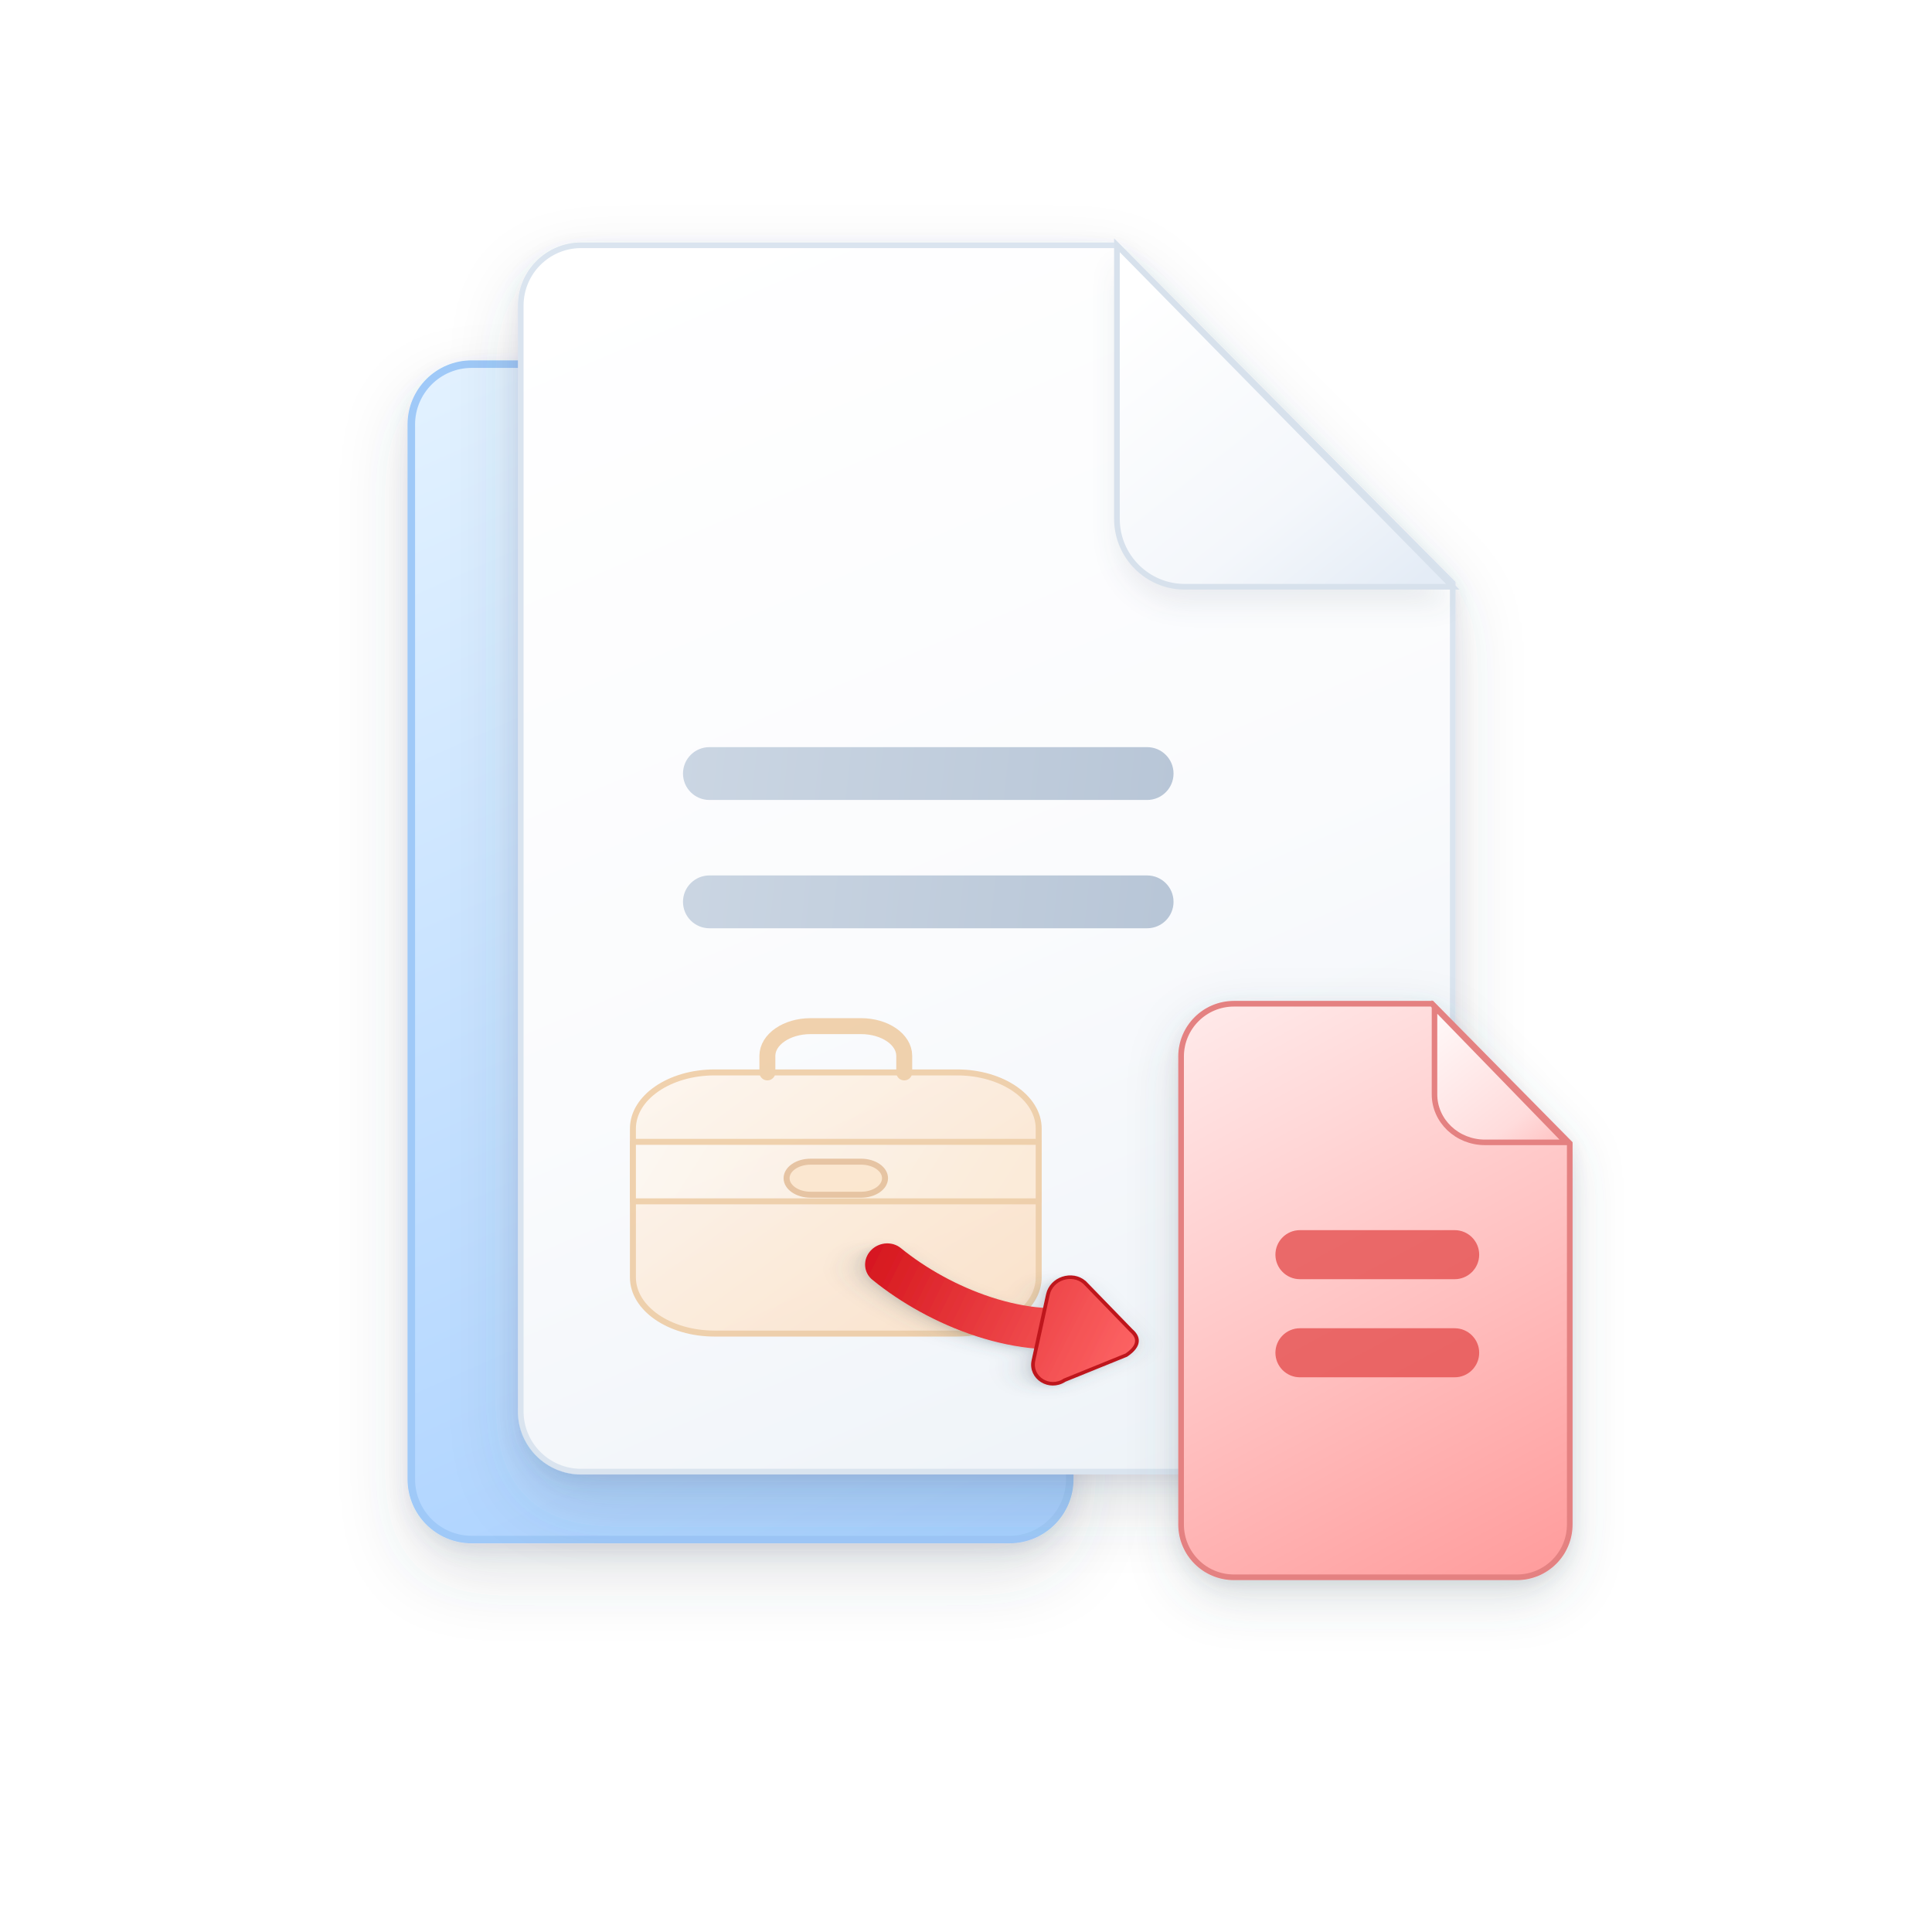
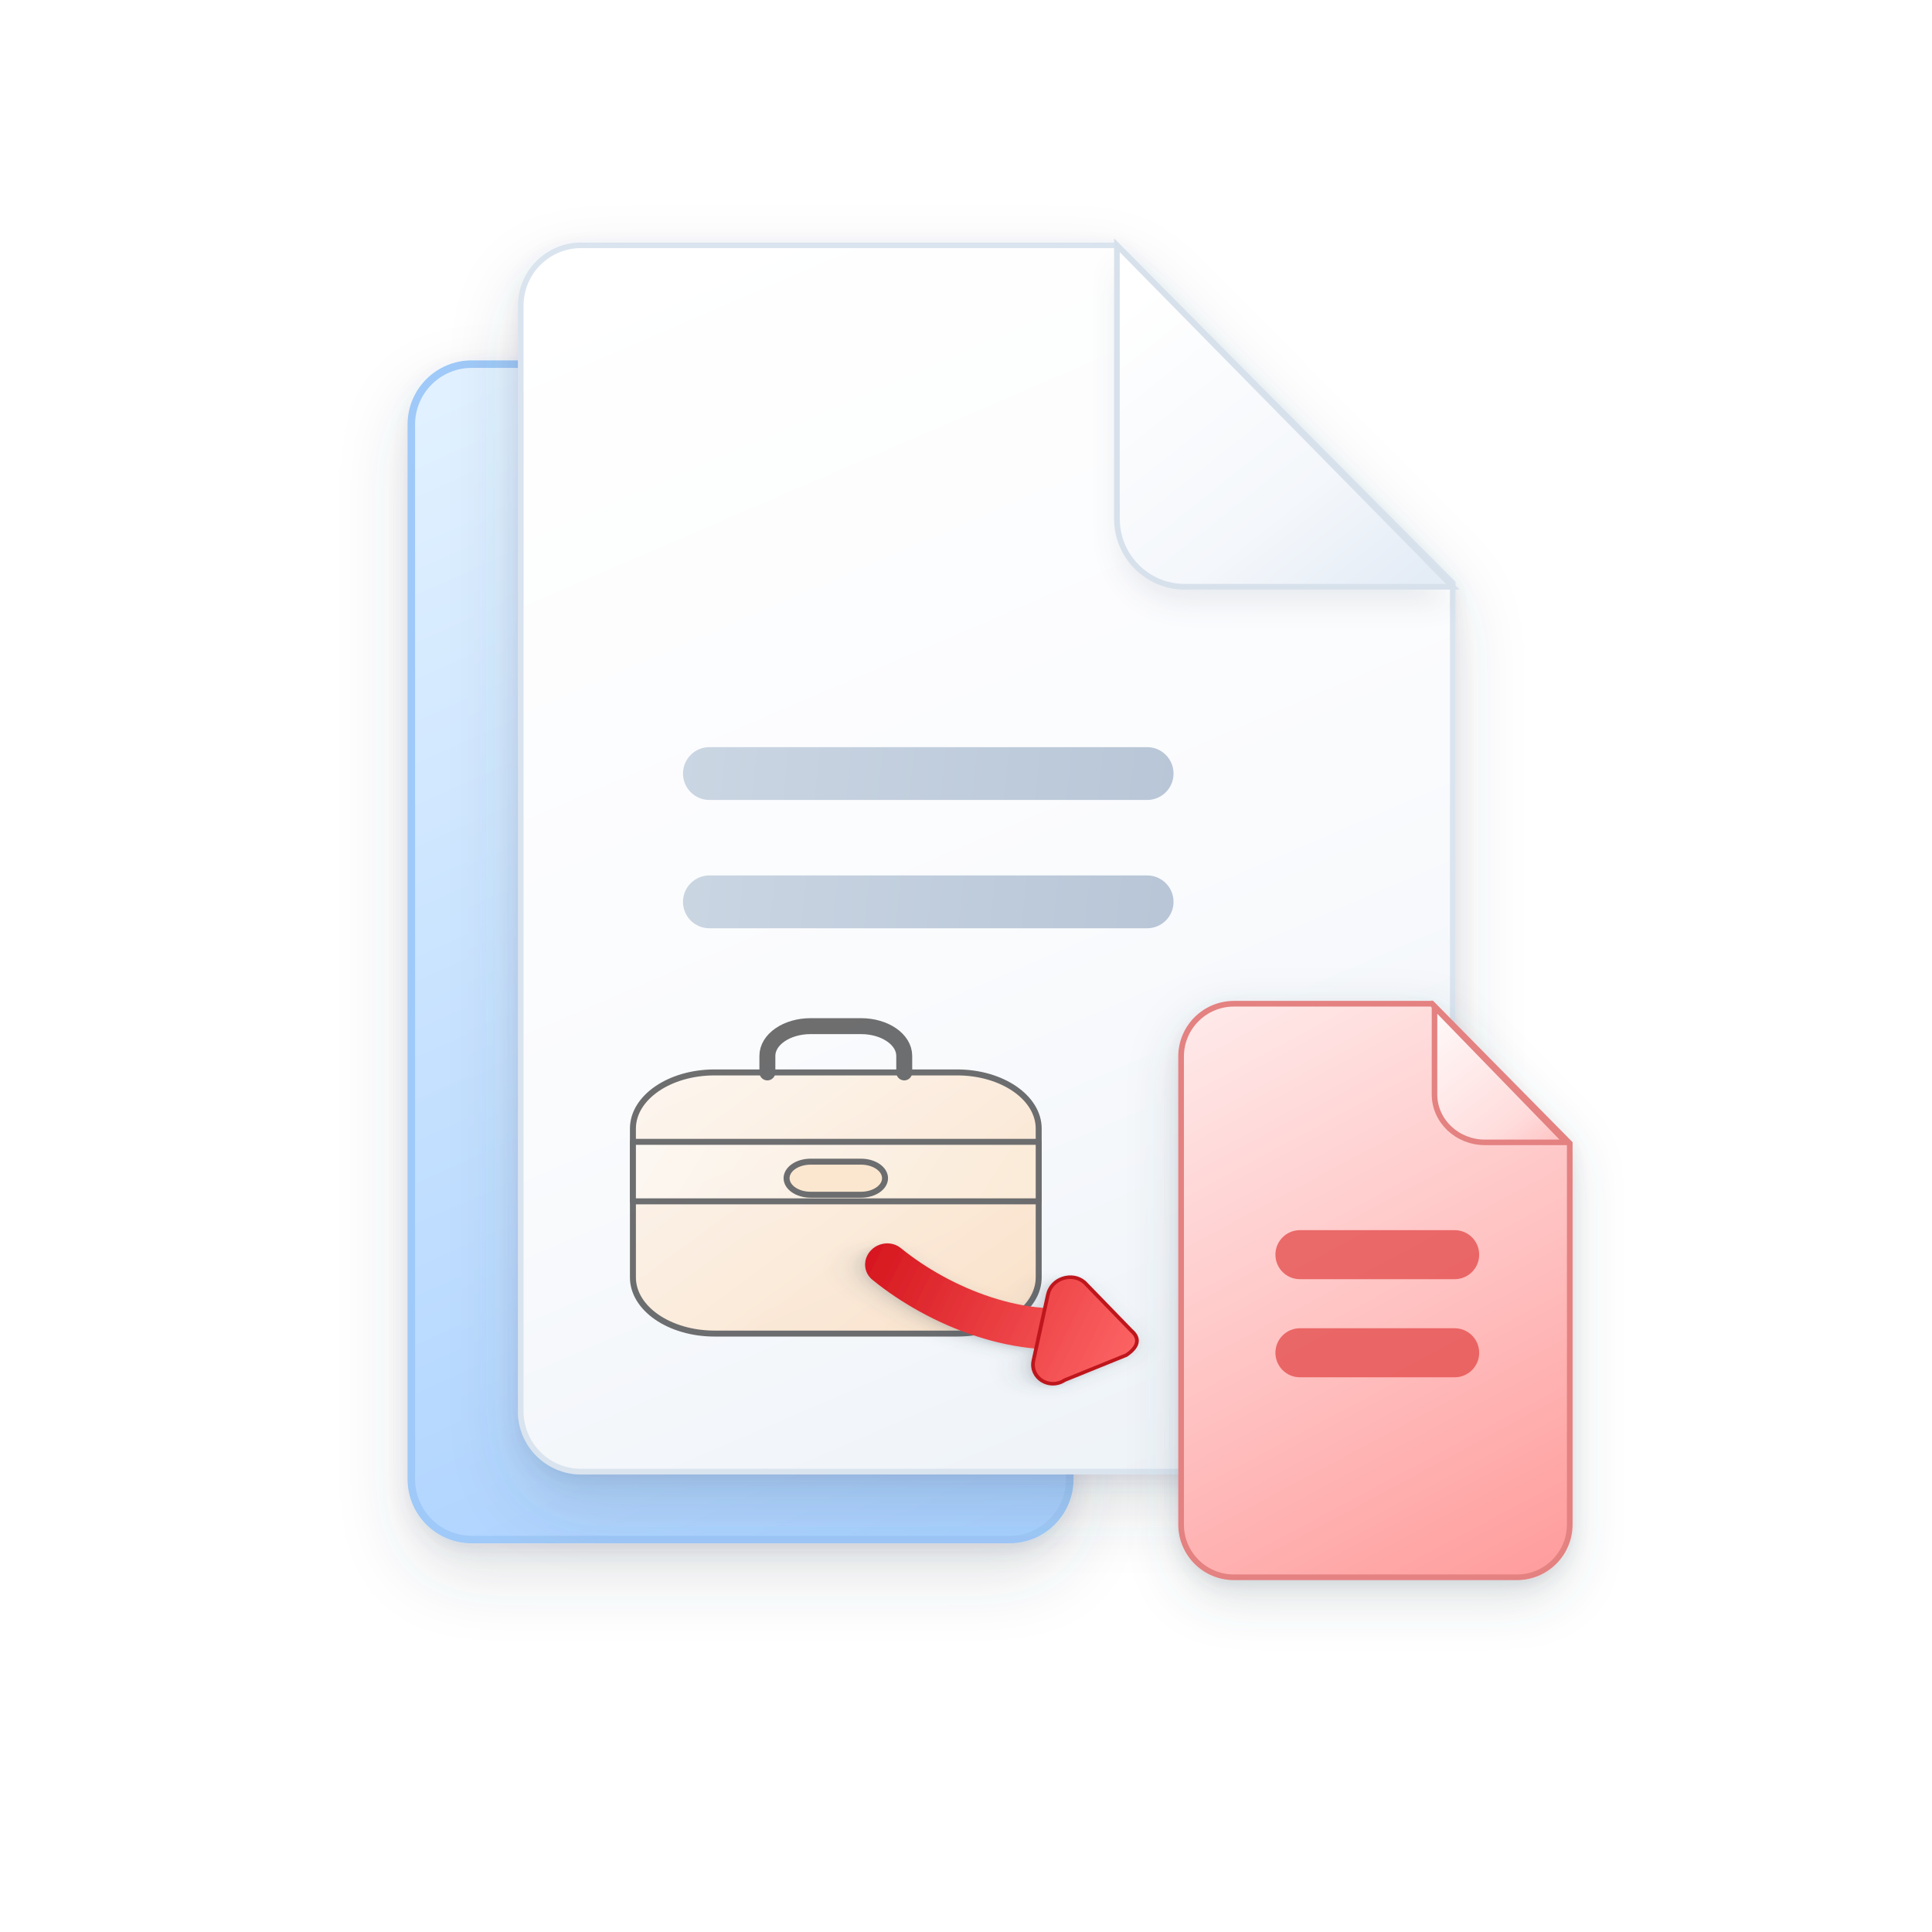
<svg xmlns="http://www.w3.org/2000/svg" xmlns:xlink="http://www.w3.org/1999/xlink" width="1024" height="1024" viewBox="0 0 1024 1024" fill="none" version="1.1" id="svg33">
  <defs id="defs26">
    <filter id="paperShadow" x="-0.164" y="-0.092" width="1.328" height="1.216">
      <feGaussianBlur in="SourceAlpha" stdDeviation="18" result="blur1" id="feGaussianBlur1" />
      <feOffset in="blur1" dx="0" dy="16" result="offset1" id="feOffset1" />
      <feFlood flood-color="#3C4A5C" flood-opacity="0.16" result="flood1" id="feFlood1" />
      <feComposite in="flood1" in2="offset1" operator="in" result="shadow1" id="feComposite1" />
      <feGaussianBlur in="SourceAlpha" stdDeviation="5" result="blur2" id="feGaussianBlur2" />
      <feOffset in="blur2" dx="0" dy="4" result="offset2" id="feOffset2" />
      <feFlood flood-color="#4B5E75" flood-opacity="0.12" result="flood2" id="feFlood2" />
      <feComposite in="flood2" in2="offset2" operator="in" result="shadow2" id="feComposite2" />
      <feMerge id="feMerge4">
        <feMergeNode in="shadow1" id="feMergeNode2" />
        <feMergeNode in="shadow2" id="feMergeNode3" />
        <feMergeNode in="SourceGraphic" id="feMergeNode4" />
      </feMerge>
    </filter>
    <filter id="foldShadow" x="-0.094" y="-0.093" width="1.189" height="1.235">
      <feGaussianBlur in="SourceAlpha" stdDeviation="7" result="blur1" id="feGaussianBlur4" />
      <feOffset in="blur1" dx="0" dy="9" result="offset1" id="feOffset4" />
      <feFlood flood-color="#45576C" flood-opacity="0.22" result="flood1" id="feFlood4" />
      <feComposite in="flood1" in2="offset1" operator="in" result="shadow1" id="feComposite4" />
      <feMerge id="feMerge6">
        <feMergeNode in="shadow1" id="feMergeNode5" />
        <feMergeNode in="SourceGraphic" id="feMergeNode6" />
      </feMerge>
    </filter>
    <filter id="smallShadow" x="-0.205" y="-0.139" width="1.411" height="1.321">
      <feGaussianBlur in="SourceAlpha" stdDeviation="13" result="blur1" id="feGaussianBlur6" />
      <feOffset in="blur1" dx="0" dy="10" result="offset1" id="feOffset6" />
      <feFlood flood-color="#4D5B6A" flood-opacity="0.18" result="flood1" id="feFlood6" />
      <feComposite in="flood1" in2="offset1" operator="in" result="shadow1" id="feComposite6" />
      <feGaussianBlur in="SourceAlpha" stdDeviation="4" result="blur2" id="feGaussianBlur7" />
      <feOffset in="blur2" dx="0" dy="3" result="offset2" id="feOffset7" />
      <feFlood flood-color="#4D5B6A" flood-opacity="0.12" result="flood2" id="feFlood7" />
      <feComposite in="flood2" in2="offset2" operator="in" result="shadow2" id="feComposite7" />
      <feMerge id="feMerge9">
        <feMergeNode in="shadow1" id="feMergeNode7" />
        <feMergeNode in="shadow2" id="feMergeNode8" />
        <feMergeNode in="SourceGraphic" id="feMergeNode9" />
      </feMerge>
    </filter>
    <linearGradient id="backSheet" x1="227" y1="190" x2="510" y2="820" gradientUnits="userSpaceOnUse">
      <stop stop-color="#E3F2FF" id="stop9" />
      <stop offset="1" stop-color="#A8D0FF" id="stop10" />
    </linearGradient>
    <linearGradient id="frontPaper" x1="330" y1="128" x2="615" y2="790" gradientUnits="userSpaceOnUse">
      <stop stop-color="#FFFFFF" id="stop11" />
      <stop offset="0.58" stop-color="#FAFBFD" id="stop12" />
      <stop offset="1" stop-color="#EEF3F8" id="stop13" />
    </linearGradient>
    <linearGradient id="mainFold" x1="610" y1="150" x2="742" y2="316" gradientUnits="userSpaceOnUse">
      <stop stop-color="#FFFFFF" id="stop14" />
      <stop offset="0.65" stop-color="#F4F7FB" id="stop15" />
      <stop offset="1" stop-color="#E4ECF6" id="stop16" />
    </linearGradient>
    <linearGradient id="redFile" x1="646" y1="526" x2="812" y2="836" gradientUnits="userSpaceOnUse">
      <stop stop-color="#FFEAEA" id="stop17" />
      <stop offset="0.55" stop-color="#FFC1C1" id="stop18" />
      <stop offset="1" stop-color="#FF9D9D" id="stop19" />
    </linearGradient>
    <linearGradient id="smallFold" x1="764" y1="538" x2="828" y2="615" gradientUnits="userSpaceOnUse" gradientTransform="matrix(0.9552455,0,0,0.9085908,35.28525,50.32523)">
      <stop stop-color="#FFF7F7" id="stop20" />
      <stop offset="0.72" stop-color="#FFDCDC" id="stop21" />
      <stop offset="1" stop-color="#FFC0C0" id="stop22" />
    </linearGradient>
    <linearGradient id="arrowRed" x1="438" y1="600" x2="683" y2="801" gradientUnits="userSpaceOnUse">
      <stop stop-color="#FF6868" id="stop23" />
      <stop offset="1" stop-color="#D71920" id="stop24" />
    </linearGradient>
    <linearGradient id="lineGray" x1="360" y1="392" x2="624" y2="420" gradientUnits="userSpaceOnUse">
      <stop stop-color="#CBD6E3" id="stop25" />
      <stop offset="1" stop-color="#B8C6D7" id="stop26" />
    </linearGradient>
    <linearGradient id="toolboxBody" x1="360" y1="540" x2="520" y2="690" gradientUnits="userSpaceOnUse" gradientTransform="matrix(1.272627,0,0,0.8760514,-62.35081,104.1801)">
      <stop stop-color="#FFF3E6" id="stop27" />
      <stop offset="1" stop-color="#FFD3A6" id="stop28" />
    </linearGradient>
    <linearGradient id="toolboxLid" x1="360" y1="530" x2="520" y2="600" gradientUnits="userSpaceOnUse" gradientTransform="matrix(1.272627,0,0,0.8760514,-62.35081,104.1801)">
      <stop stop-color="#FFF8EF" id="stop29" />
      <stop offset="1" stop-color="#FFE1BF" id="stop30" />
    </linearGradient>
    <filter id="smallShadow-3" x="-0.206" y="-0.21" width="1.513" height="1.587">
      <feGaussianBlur in="SourceAlpha" stdDeviation="13" result="blur1" id="feGaussianBlur6-6" />
      <feOffset in="blur1" dx="0" dy="10" result="offset1" id="feOffset6-7" />
      <feFlood flood-color="#4D5B6A" flood-opacity="0.18" result="flood1" id="feFlood6-5" />
      <feComposite in="flood1" in2="offset1" operator="in" result="shadow1" id="feComposite6-3" />
      <feGaussianBlur in="SourceAlpha" stdDeviation="4" result="blur2" id="feGaussianBlur7-5" />
      <feOffset in="blur2" dx="0" dy="3" result="offset2" id="feOffset7-6" />
      <feFlood flood-color="#4D5B6A" flood-opacity="0.12" result="flood2" id="feFlood7-2" />
      <feComposite in="flood2" in2="offset2" operator="in" result="shadow2" id="feComposite7-9" />
      <feMerge id="feMerge9-1">
        <feMergeNode in="shadow1" id="feMergeNode7-2" />
        <feMergeNode in="shadow2" id="feMergeNode8-7" />
        <feMergeNode in="SourceGraphic" id="feMergeNode9-0" />
      </feMerge>
    </filter>
    <linearGradient xlink:href="#arrowRed" id="linearGradient3" gradientUnits="userSpaceOnUse" x1="438" y1="600" x2="683" y2="801" gradientTransform="translate(15.30504,-10.29997)" />
    <linearGradient xlink:href="#arrowRed" id="linearGradient33" gradientUnits="userSpaceOnUse" x1="438" y1="600" x2="683" y2="801" gradientTransform="translate(15.30504,-10.29997)" />
  </defs>
  <path d="M218 225C218 207.327 232.327 193 250 193H535C552.673 193 567 207.327 567 225V784C567 801.673 552.673 816 535 816H250C232.327 816 218 801.673 218 784V225Z" fill="url(#backSheet)" stroke="#9FC9F8" stroke-width="4" filter="url(#paperShadow)" id="path26" />
  <g filter="url(#paperShadow)" id="g27">
    <path d="M276 162C276 144.327 290.327 130 308 130H592L770 309V748C770 765.673 755.673 780 738 780H308C290.327 780 276 765.673 276 748V162Z" fill="url(#frontPaper)" stroke="#DAE4EF" stroke-width="3" id="path27" />
  </g>
  <path d="M592 130V275C592 294.882 608.118 311 628 311H770L592 130Z" fill="#CFD9E6" opacity="0.45" filter="url(#foldShadow)" id="path28" />
  <path d="M592 130V275C592 294.882 608.118 311 628 311H770L592 130Z" fill="url(#mainFold)" stroke="#D7E1EC" stroke-width="3" id="path29" />
  <rect x="362" y="396" width="260" height="28" rx="14" fill="url(#lineGray)" id="rect29" />
  <rect x="362" y="464" width="260" height="28" rx="14" fill="url(#lineGray)" id="rect30" />
  <g filter="url(#smallShadow)" id="g30">
    <path d="M626 560C626 544.536 638.536 532 654 532H759L832 606V808C832 823.464 819.464 836 804 836H654C638.536 836 626 823.464 626 808V560Z" fill="url(#redFile)" stroke="#E48181" stroke-width="3" id="path30" />
  </g>
  <path d="m 760.317,533.696 v 46.338 c 0,14.05 11.975,25.441 26.747,25.441 h 42.986 z" fill="url(#smallFold)" stroke="#e48181" stroke-width="2.934" id="path31" style="fill:url(#smallFold)" />
  <rect x="676" y="652" width="108" height="26" rx="13" fill="#E44949" opacity="0.76" id="rect31" />
  <rect x="676" y="704" width="108" height="26" rx="13" fill="#E44949" opacity="0.76" id="rect32" />
  <g id="pdf-editing-symbols" opacity="0.56" fill="none" stroke="#687789" stroke-width="7" stroke-linecap="round" stroke-linejoin="round" transform="translate(-57.79123,-10.59531)">
-     <path d="m 436.519,579 h 128.535 c 23.897,0 43.269,13.335 43.269,29.786 v 78.845 c 0,16.45 -19.372,29.786 -43.269,29.786 H 436.519 c -23.897,0 -43.269,-13.335 -43.269,-29.786 v -78.845 c 0,-16.45 19.372,-29.786 43.269,-29.786 z" fill="url(#toolboxBody)" stroke="#E8B06F" stroke-width="3.168" id="path36" style="fill:url(#toolboxBody)" />
-     <path d="m 393.25,615.794 h 215.074 v 31.538 h -215.074 z" fill="url(#toolboxLid)" stroke="#E8B06F" stroke-width="3.168" id="path37" style="fill:url(#toolboxLid)" />
-     <path d="m 464.517,579 v -8.761 c 0,-8.709 10.256,-15.769 22.907,-15.769 h 26.725 c 12.651,0 22.907,7.06 22.907,15.769 v 8.761" fill="none" stroke="#E8B06F" stroke-width="8.447" stroke-linecap="round" stroke-linejoin="round" id="path38" />
-     <rect x="474.698" y="626.307" width="52.178" height="17.521" rx="12.726" fill="#FFD9AD" stroke="#D99B5D" stroke-width="3.168" id="rect38" />
+     <path d="m 436.519,579 h 128.535 c 23.897,0 43.269,13.335 43.269,29.786 v 78.845 c 0,16.45 -19.372,29.786 -43.269,29.786 H 436.519 c -23.897,0 -43.269,-13.335 -43.269,-29.786 v -78.845 c 0,-16.45 19.372,-29.786 43.269,-29.786 z" fill="url(#toolboxBody)" stroke="#E8B06F" stroke-width="3.168" id="path36" style="fill:url(#toolboxBody);stroke:#000000;stroke-opacity:1" />
+     <path d="m 393.25,615.794 h 215.074 v 31.538 h -215.074 z" fill="url(#toolboxLid)" stroke="#E8B06F" stroke-width="3.168" id="path37" style="fill:url(#toolboxLid);stroke:#000000;stroke-opacity:1" />
+     <path d="m 464.517,579 v -8.761 c 0,-8.709 10.256,-15.769 22.907,-15.769 h 26.725 c 12.651,0 22.907,7.06 22.907,15.769 v 8.761" fill="none" stroke="#E8B06F" stroke-width="8.447" stroke-linecap="round" stroke-linejoin="round" id="path38" style="stroke:#000000;stroke-opacity:1" />
+     <rect x="474.698" y="626.307" width="52.178" height="17.521" rx="12.726" fill="#FFD9AD" stroke="#D99B5D" stroke-width="3.168" id="rect38" style="stroke:#000000;stroke-opacity:1" />
  </g>
  <g filter="url(#smallShadow)" id="g33" style="filter:url(#smallShadow-3)" transform="matrix(-0.2088037,-0.4232413,-0.4505747,0.2129337,972.0972,781.8884)">
    <path d="M 669.255,804.378 C 600.155,774.286 524.305,709.7 508.305,634.7" stroke="url(#arrowRed)" stroke-width="46" stroke-linecap="round" fill="none" id="path32" style="stroke:url(#linearGradient33)" />
    <path d="m 461.623,618.646 4.182,70.554 c -3,19.3 19.2,32.3 35,20.5 l 60,-44.8 c 14.7,-11 11.6,-33.8 -5.3,-40.6 l -71.121,-21.846 c -13.7,-5.5 -20.46,2.092 -22.76,16.192 z" fill="url(#arrowRed)" stroke="#be171d" stroke-width="4" stroke-linejoin="round" id="path33" style="fill:url(#linearGradient3)" />
  </g>
</svg>
